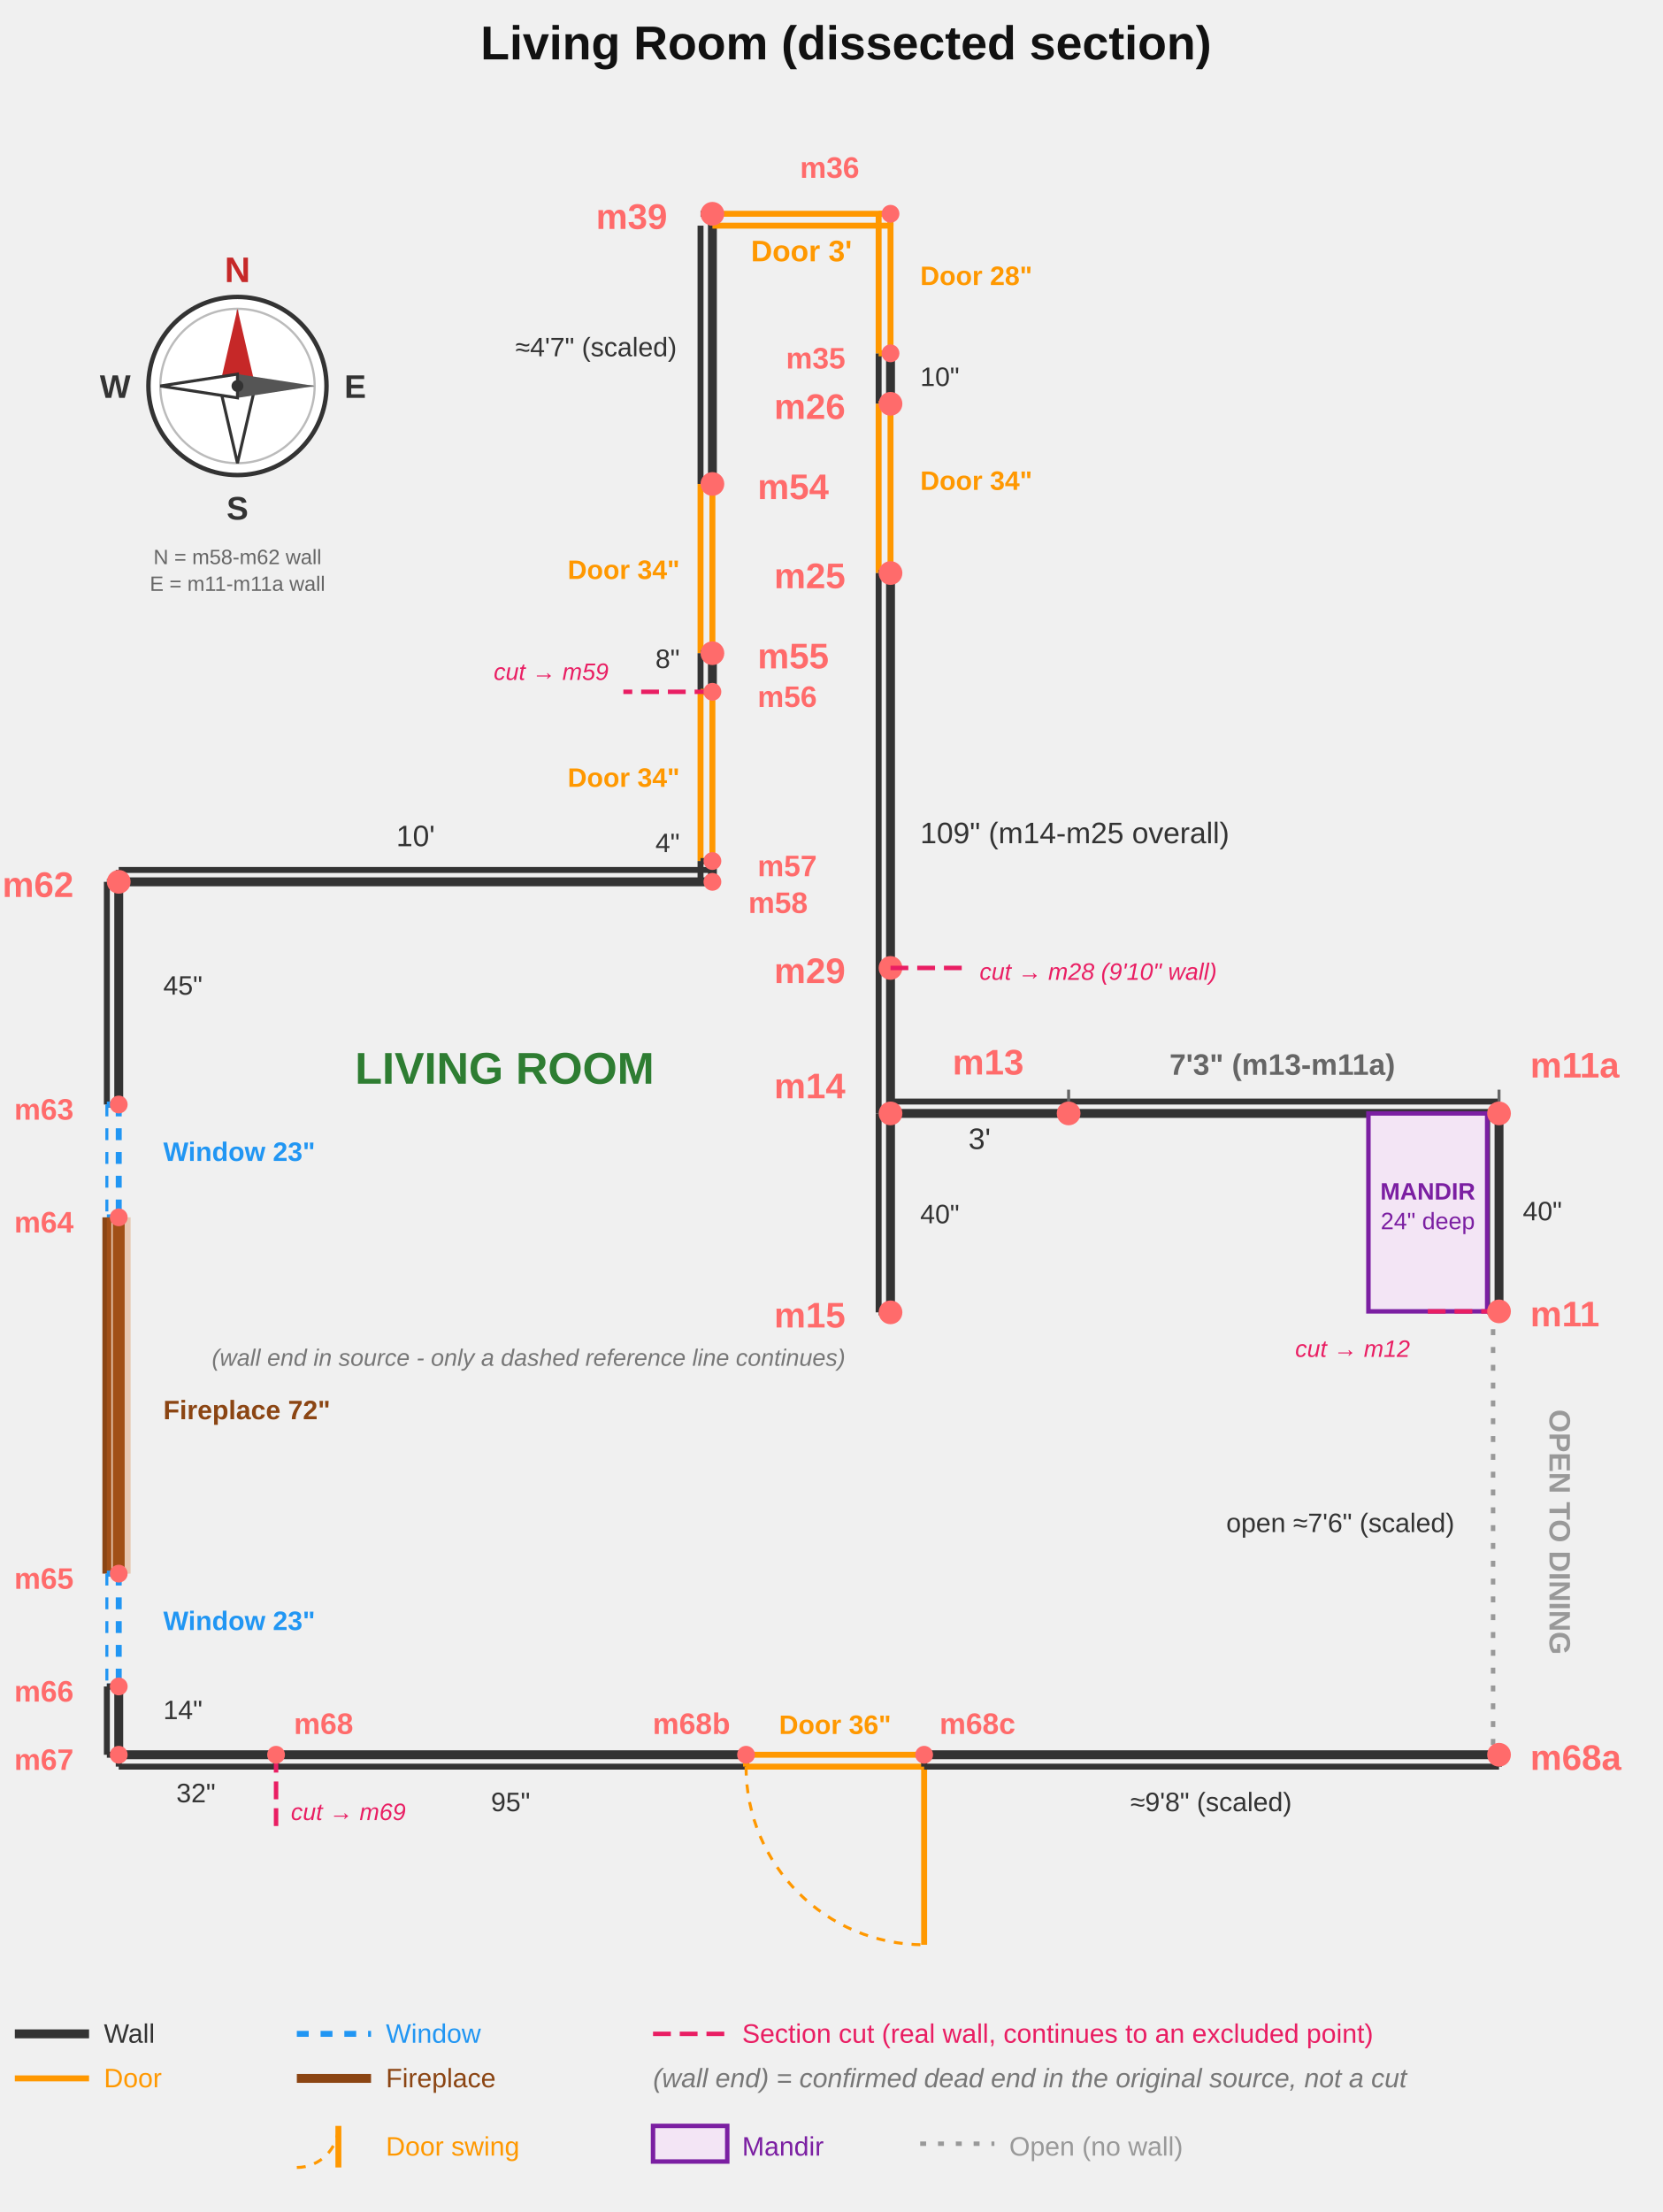
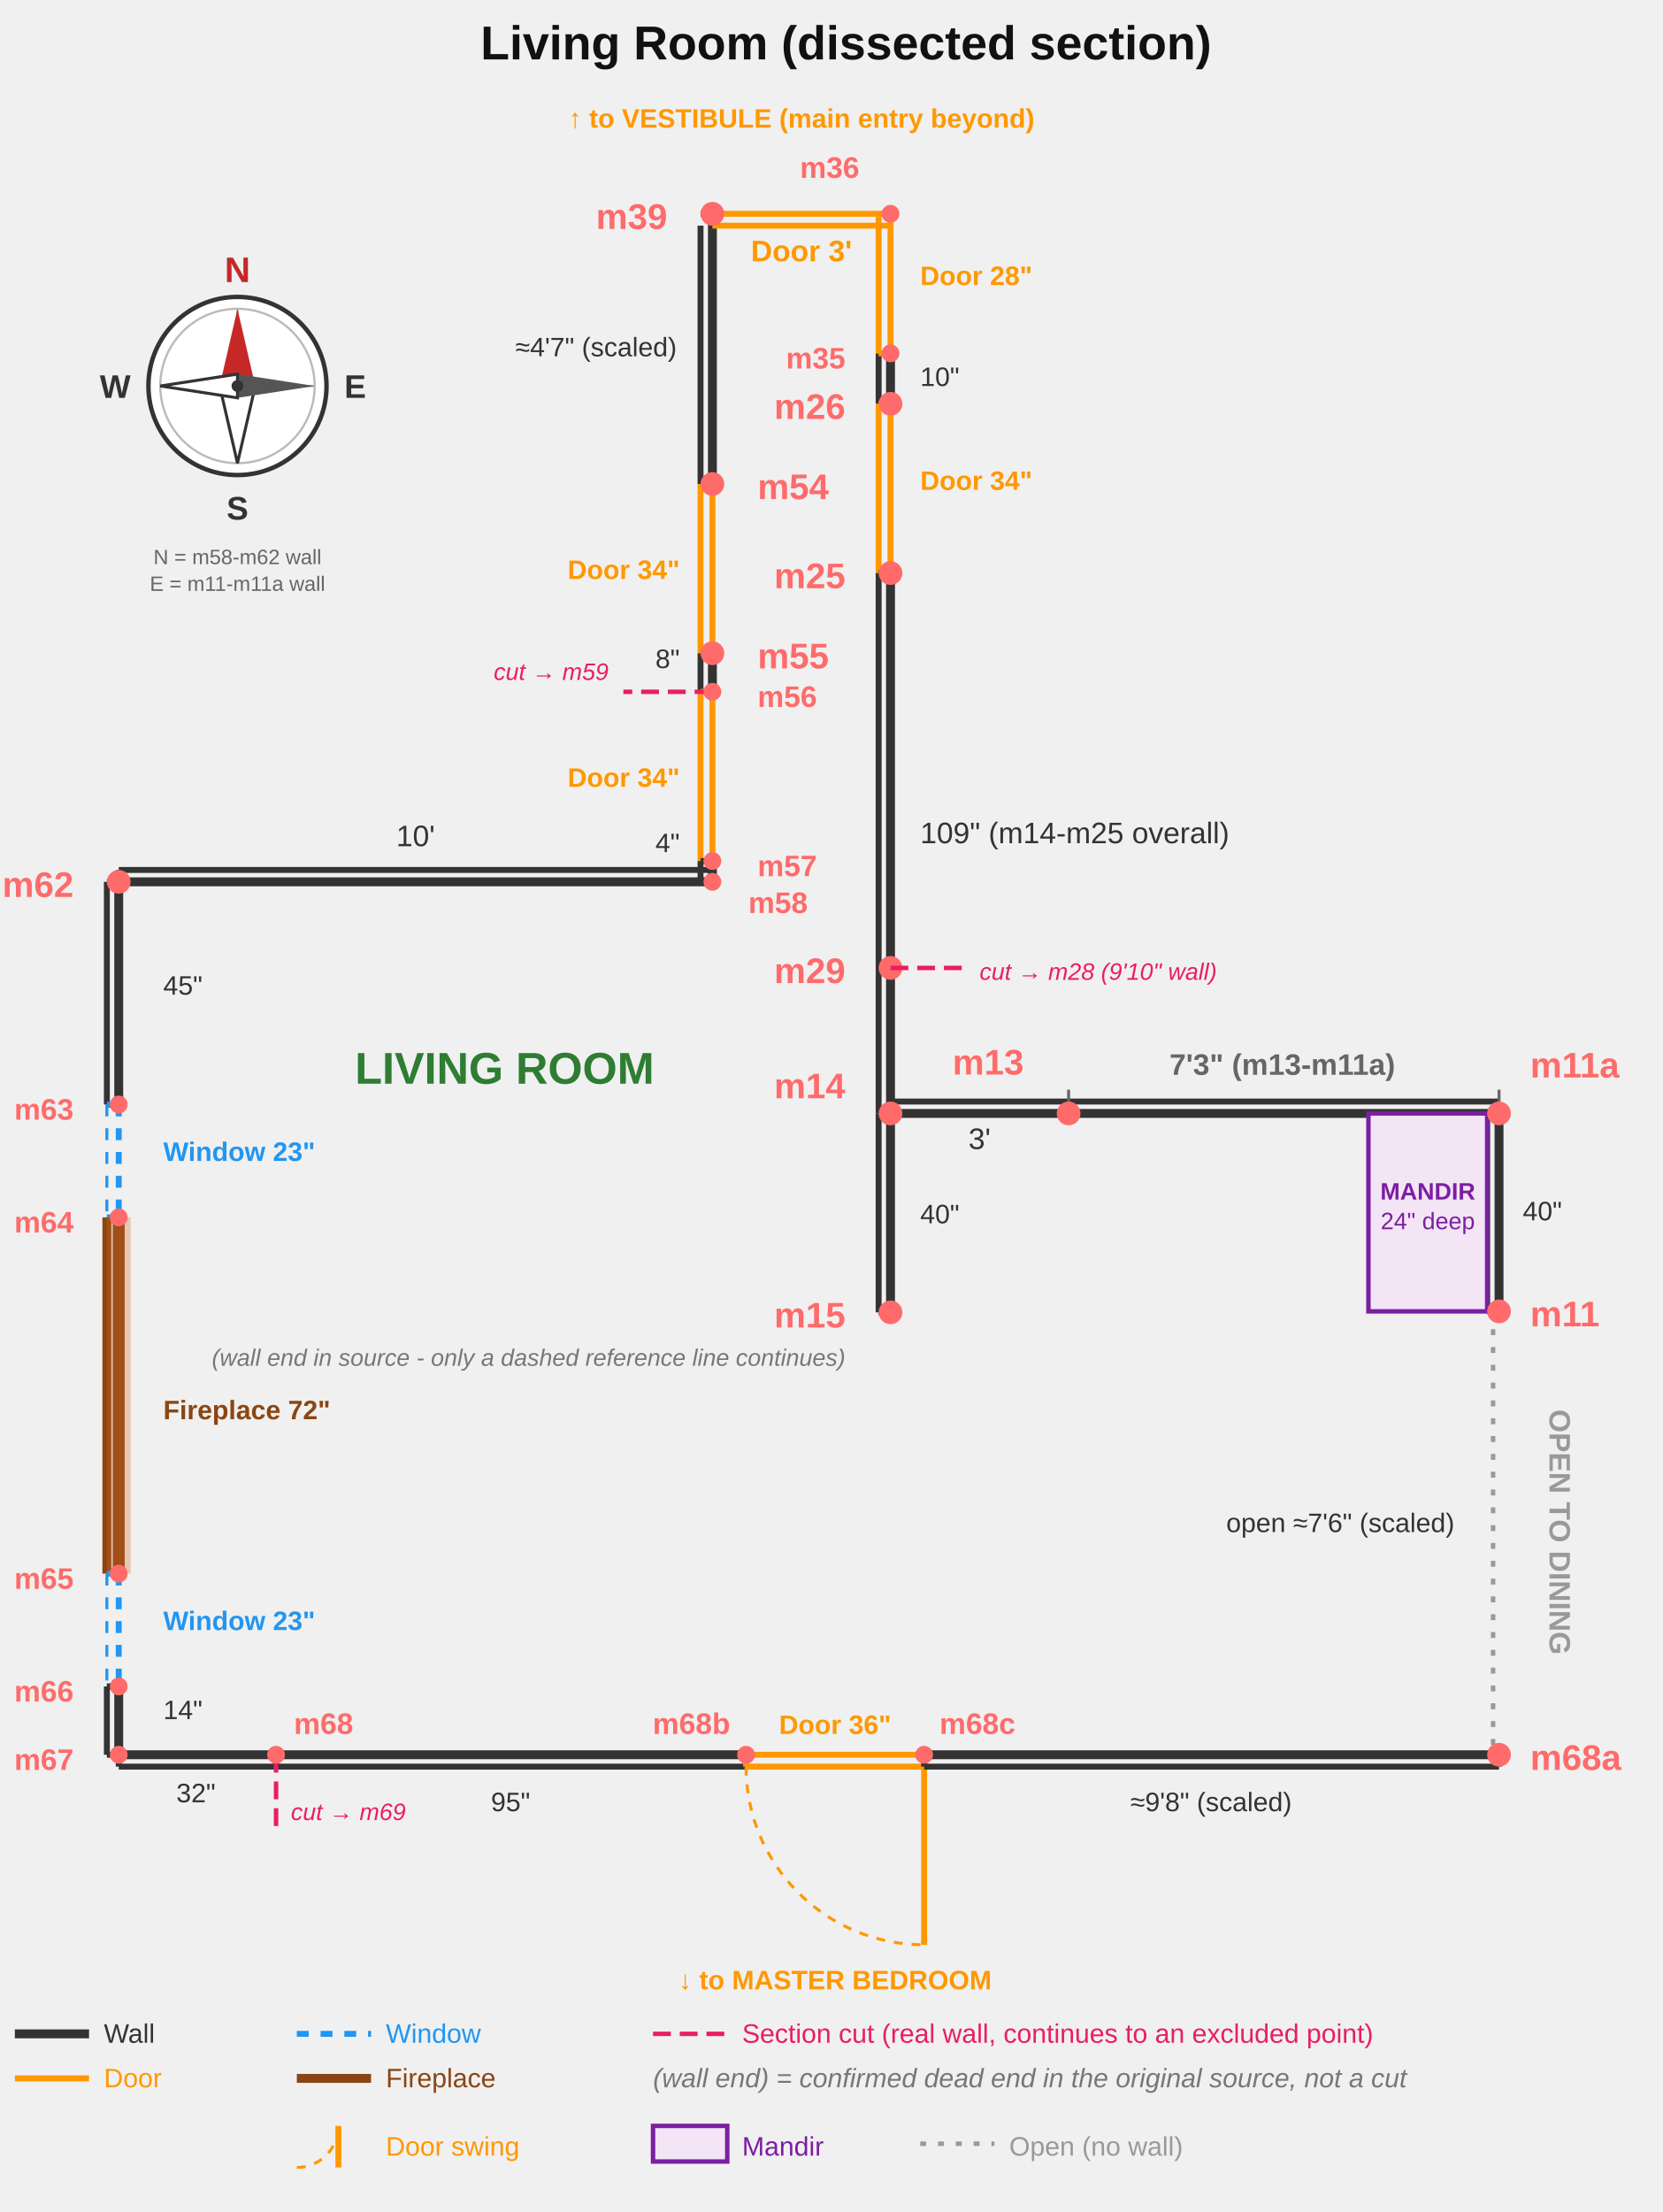
<svg xmlns="http://www.w3.org/2000/svg" viewBox="-10 -490 560 745" width="1120" height="1490" style="background:#fff;font-family:Arial,Helvetica,sans-serif;">
  <text x="275" y="-470" font-size="16" font-weight="bold" text-anchor="middle" fill="#111">Living Room (dissected section)</text>
  <line x1="230" y1="-327" x2="230" y2="-270" stroke="#ff9800" stroke-width="2" />
  <line x1="226" y1="-327" x2="226" y2="-270" stroke="#ff9800" stroke-width="2" />
  <line x1="230" y1="-327" x2="226" y2="-327" stroke="#ff9800" stroke-width="2" />
  <line x1="230" y1="-270" x2="226" y2="-270" stroke="#ff9800" stroke-width="2" />
  <text x="219" y="-295" font-size="9" fill="#ff9800" text-anchor="end" font-weight="bold">Door 34"</text>
  <line x1="230" y1="-270" x2="230" y2="-257" stroke="#333" stroke-width="3" />
  <line x1="226" y1="-270" x2="226" y2="-257" stroke="#333" stroke-width="2" />
  <line x1="230" y1="-270" x2="226" y2="-270" stroke="#333" stroke-width="2" />
  <line x1="230" y1="-257" x2="226" y2="-257" stroke="#333" stroke-width="2" />
  <text x="219" y="-265" font-size="9" fill="#333" text-anchor="end">8"</text>
  <line x1="230" y1="-257" x2="230" y2="-200" stroke="#ff9800" stroke-width="2" />
  <line x1="226" y1="-257" x2="226" y2="-200" stroke="#ff9800" stroke-width="2" />
  <line x1="230" y1="-257" x2="226" y2="-257" stroke="#ff9800" stroke-width="2" />
  <line x1="230" y1="-200" x2="226" y2="-200" stroke="#ff9800" stroke-width="2" />
  <text x="219" y="-225" font-size="9" fill="#ff9800" text-anchor="end" font-weight="bold">Door 34"</text>
  <line x1="230" y1="-200" x2="230" y2="-193" stroke="#333" stroke-width="3" />
  <line x1="226" y1="-200" x2="226" y2="-193" stroke="#333" stroke-width="2" />
  <line x1="230" y1="-200" x2="226" y2="-200" stroke="#333" stroke-width="2" />
  <line x1="230" y1="-193" x2="226" y2="-193" stroke="#333" stroke-width="2" />
  <text x="219" y="-203" font-size="9" fill="#333" text-anchor="end">4"</text>
  <line x1="230" y1="-193" x2="30" y2="-193" stroke="#333" stroke-width="3" />
  <line x1="230" y1="-197" x2="30" y2="-197" stroke="#333" stroke-width="2" />
  <line x1="230" y1="-193" x2="230" y2="-197" stroke="#333" stroke-width="2" />
  <line x1="30" y1="-193" x2="30" y2="-197" stroke="#333" stroke-width="2" />
  <text x="130" y="-205" font-size="10" fill="#333" text-anchor="middle">10'</text>
  <line x1="30" y1="-193" x2="30" y2="-118" stroke="#333" stroke-width="3" />
  <line x1="26" y1="-193" x2="26" y2="-118" stroke="#333" stroke-width="2" />
  <line x1="30" y1="-193" x2="26" y2="-193" stroke="#333" stroke-width="2" />
  <line x1="30" y1="-118" x2="26" y2="-118" stroke="#333" stroke-width="2" />
  <text x="45" y="-155" font-size="9" fill="#333" text-anchor="start">45"</text>
  <line x1="30" y1="-118" x2="30" y2="-80" stroke="#2196F3" stroke-width="2" stroke-dasharray="4,4" />
  <line x1="26" y1="-118" x2="26" y2="-80" stroke="#2196F3" stroke-width="1" stroke-dasharray="4,4" />
  <line x1="30" y1="-118" x2="26" y2="-118" stroke="#2196F3" stroke-width="2" />
  <line x1="30" y1="-80" x2="26" y2="-80" stroke="#2196F3" stroke-width="2" />
  <text x="45" y="-99" font-size="9" fill="#2196F3" text-anchor="start" font-weight="bold">Window 23"</text>
  <line x1="30" y1="-80" x2="30" y2="40" stroke="#8b4513" stroke-width="4" />
  <line x1="26" y1="-80" x2="26" y2="40" stroke="#8b4513" stroke-width="3" />
  <rect x="26" y="-80" width="8" height="120" fill="#d2691e" opacity="0.3" />
  <text x="45" y="-12" font-size="9" fill="#8b4513" text-anchor="start" font-weight="bold">Fireplace 72"</text>
  <line x1="30" y1="40" x2="30" y2="78" stroke="#2196F3" stroke-width="2" stroke-dasharray="4,4" />
  <line x1="26" y1="40" x2="26" y2="78" stroke="#2196F3" stroke-width="1" stroke-dasharray="4,4" />
  <line x1="30" y1="40" x2="26" y2="40" stroke="#2196F3" stroke-width="2" />
  <line x1="30" y1="78" x2="26" y2="78" stroke="#2196F3" stroke-width="2" />
  <text x="45" y="59" font-size="9" fill="#2196F3" text-anchor="start" font-weight="bold">Window 23"</text>
  <line x1="30" y1="78" x2="30" y2="101" stroke="#333" stroke-width="3" />
  <line x1="26" y1="78" x2="26" y2="101" stroke="#333" stroke-width="2" />
  <line x1="30" y1="78" x2="26" y2="78" stroke="#333" stroke-width="2" />
  <line x1="30" y1="101" x2="26" y2="101" stroke="#333" stroke-width="2" />
  <text x="45" y="89" font-size="9" fill="#333" text-anchor="start">14"</text>
  <line x1="30" y1="101" x2="83" y2="101" stroke="#333" stroke-width="3" />
  <line x1="30" y1="105" x2="83" y2="105" stroke="#333" stroke-width="2" />
  <line x1="30" y1="101" x2="30" y2="105" stroke="#333" stroke-width="2" />
  <line x1="83" y1="101" x2="83" y2="105" stroke="#333" stroke-width="2" />
  <text x="56" y="117" font-size="9" fill="#333" text-anchor="middle">32"</text>
  <line x1="230" y1="-327" x2="230" y2="-418" stroke="#333" stroke-width="3" />
  <line x1="226" y1="-327" x2="226" y2="-414" stroke="#333" stroke-width="2" />
  <line x1="230" y1="-418" x2="226" y2="-418" stroke="#333" stroke-width="2" />
  <text x="218" y="-370" font-size="9" fill="#333" text-anchor="end">≈4'7" (scaled)</text>
  <line x1="290" y1="-354" x2="290" y2="-371" stroke="#333" stroke-width="3" />
  <line x1="286" y1="-354" x2="286" y2="-371" stroke="#333" stroke-width="2" />
  <line x1="290" y1="-354" x2="286" y2="-354" stroke="#333" stroke-width="2" />
  <line x1="290" y1="-371" x2="286" y2="-371" stroke="#333" stroke-width="2" />
  <text x="300" y="-360" font-size="9" fill="#333" text-anchor="start">10"</text>
  <line x1="290" y1="-371" x2="290" y2="-418" stroke="#ff9800" stroke-width="2" />
  <line x1="286" y1="-371" x2="286" y2="-418" stroke="#ff9800" stroke-width="2" />
  <line x1="290" y1="-371" x2="286" y2="-371" stroke="#ff9800" stroke-width="2" />
  <line x1="290" y1="-418" x2="286" y2="-418" stroke="#ff9800" stroke-width="2" />
  <text x="300" y="-394" font-size="9" fill="#ff9800" text-anchor="start" font-weight="bold">Door 28"</text>
  <line x1="290" y1="-418" x2="230" y2="-418" stroke="#ff9800" stroke-width="2" />
  <line x1="290" y1="-414" x2="230" y2="-414" stroke="#ff9800" stroke-width="2" />
  <line x1="290" y1="-418" x2="290" y2="-414" stroke="#ff9800" stroke-width="2" />
  <line x1="230" y1="-418" x2="230" y2="-414" stroke="#ff9800" stroke-width="2" />
  <text x="260" y="-402" font-size="10" fill="#ff9800" text-anchor="middle" font-weight="bold">Door 3'</text>
  <line x1="290" y1="-297" x2="290" y2="-354" stroke="#ff9800" stroke-width="2" />
  <line x1="286" y1="-297" x2="286" y2="-354" stroke="#ff9800" stroke-width="2" />
  <line x1="290" y1="-297" x2="286" y2="-297" stroke="#ff9800" stroke-width="2" />
  <line x1="290" y1="-354" x2="286" y2="-354" stroke="#ff9800" stroke-width="2" />
  <text x="300" y="-325" font-size="9" fill="#ff9800" text-anchor="start" font-weight="bold">Door 34"</text>
  <line x1="290" y1="-115" x2="290" y2="-297" stroke="#333" stroke-width="3" />
  <line x1="286" y1="-115" x2="286" y2="-297" stroke="#333" stroke-width="2" />
  <line x1="290" y1="-115" x2="286" y2="-115" stroke="#333" stroke-width="2" />
  <line x1="290" y1="-297" x2="286" y2="-297" stroke="#333" stroke-width="2" />
  <text x="300" y="-206" font-size="10" fill="#333" text-anchor="start">109" (m14-m25 overall)</text>
  <line x1="290" y1="-115" x2="290" y2="-48" stroke="#333" stroke-width="3" />
  <line x1="286" y1="-115" x2="286" y2="-48" stroke="#333" stroke-width="2" />
  <line x1="290" y1="-115" x2="286" y2="-115" stroke="#333" stroke-width="2" />
  <line x1="290" y1="-48" x2="286" y2="-48" stroke="#333" stroke-width="2" />
  <text x="300" y="-78" font-size="9" fill="#333" text-anchor="start">40"</text>
  <line x1="350" y1="-115" x2="290" y2="-115" stroke="#333" stroke-width="3" />
  <line x1="350" y1="-119" x2="290" y2="-119" stroke="#333" stroke-width="2" />
  <line x1="350" y1="-115" x2="350" y2="-119" stroke="#333" stroke-width="2" />
  <line x1="290" y1="-115" x2="290" y2="-119" stroke="#333" stroke-width="2" />
  <text x="320" y="-103" font-size="10" fill="#333" text-anchor="middle">3'</text>
  <line x1="350" y1="-115" x2="495" y2="-115" stroke="#333" stroke-width="3" />
  <line x1="350" y1="-119" x2="495" y2="-119" stroke="#333" stroke-width="2" />
  <line x1="350" y1="-119" x2="350" y2="-123" stroke="#666" stroke-width="1" />
  <line x1="495" y1="-119" x2="495" y2="-123" stroke="#666" stroke-width="1" />
  <text x="422" y="-128" font-size="10" fill="#666" font-weight="bold" text-anchor="middle">7'3" (m13-m11a)</text>
  <line x1="495" y1="-115" x2="495" y2="-48.33" stroke="#333" stroke-width="3" />
  <line x1="491" y1="-115" x2="491" y2="-48.33" stroke="#333" stroke-width="2" />
  <line x1="495" y1="-115" x2="491" y2="-115" stroke="#333" stroke-width="2" />
  <line x1="495" y1="-48.33" x2="491" y2="-48.33" stroke="#333" stroke-width="2" />
  <text x="503" y="-79" font-size="9" fill="#333" text-anchor="start">40"</text>
  <rect x="451" y="-115" width="40" height="66.67" fill="#f3e5f5" stroke="#7b1fa2" stroke-width="1.5" />
  <text x="471" y="-86" font-size="8" fill="#7b1fa2" font-weight="bold" text-anchor="middle">MANDIR</text>
  <text x="471" y="-76" font-size="8" fill="#7b1fa2" text-anchor="middle">24" deep</text>
  <line x1="493" y1="-48.33" x2="493" y2="101" stroke="#999" stroke-width="1.5" stroke-dasharray="2,4" />
  <text x="480" y="26" font-size="9" fill="#333" text-anchor="end">open ≈7'6" (scaled)</text>
  <text x="512" y="26" font-size="10" fill="#999" font-weight="bold" text-anchor="middle" transform="rotate(90 512 26)">OPEN TO DINING</text>
  <line x1="83" y1="101" x2="241.33" y2="101" stroke="#333" stroke-width="3" />
  <line x1="83" y1="105" x2="241.33" y2="105" stroke="#333" stroke-width="2" />
  <line x1="241.33" y1="101" x2="241.33" y2="105" stroke="#333" stroke-width="2" />
  <text x="162" y="120" font-size="9" fill="#333" text-anchor="middle">95"</text>
  <line x1="241.33" y1="101" x2="301.33" y2="101" stroke="#ff9800" stroke-width="2" />
  <line x1="241.33" y1="105" x2="301.33" y2="105" stroke="#ff9800" stroke-width="2" />
  <line x1="241.33" y1="101" x2="241.33" y2="105" stroke="#ff9800" stroke-width="2" />
  <line x1="301.33" y1="101" x2="301.33" y2="105" stroke="#ff9800" stroke-width="2" />
  <line x1="301.33" y1="105" x2="301.33" y2="165" stroke="#ff9800" stroke-width="2" />
  <path d="M241.33,105 A60,60 0 0,0 301.33,165" fill="none" stroke="#ff9800" stroke-width="1" stroke-dasharray="3,3" />
  <text x="271.33" y="94" font-size="9" fill="#ff9800" text-anchor="middle" font-weight="bold">Door 36"</text>
+   <text x="271.33" y="180" font-size="9" fill="#ff9800" text-anchor="middle" font-weight="bold">↓ to MASTER BEDROOM</text>
+   <text x="260" y="-447" font-size="9" fill="#ff9800" text-anchor="middle" font-weight="bold">↑ to VESTIBULE (main entry beyond)</text>
  <line x1="301.33" y1="101" x2="495" y2="101" stroke="#333" stroke-width="3" />
  <line x1="301.33" y1="105" x2="495" y2="105" stroke="#333" stroke-width="2" />
  <line x1="301.33" y1="101" x2="301.33" y2="105" stroke="#333" stroke-width="2" />
  <line x1="495" y1="101" x2="495" y2="105" stroke="#333" stroke-width="2" />
  <text x="398" y="120" font-size="9" fill="#333" text-anchor="middle">≈9'8" (scaled)</text>
  <circle cx="241.33" cy="101" r="3" fill="#ff6b6b" />
  <text x="236" y="94" font-size="10" fill="#ff6b6b" font-weight="bold" text-anchor="end">m68b</text>
  <circle cx="301.33" cy="101" r="3" fill="#ff6b6b" />
  <text x="306.5" y="94" font-size="10" fill="#ff6b6b" font-weight="bold">m68c</text>
  <circle cx="495" cy="101" r="4" fill="#ff6b6b" />
  <text x="505.5" y="106.1" font-size="12" fill="#ff6b6b" font-weight="bold">m68a</text>
  <line x1="230" y1="-257" x2="200" y2="-257" stroke="#e91e63" stroke-width="1.5" stroke-dasharray="6,3" />
  <text x="195" y="-261" font-size="8" fill="#e91e63" text-anchor="end" font-style="italic">cut → m59</text>
  <line x1="83" y1="101" x2="83" y2="125" stroke="#e91e63" stroke-width="1.5" stroke-dasharray="6,3" />
  <text x="88" y="123" font-size="8" fill="#e91e63" font-style="italic">cut → m69</text>
  <circle cx="290" cy="-164" r="4" fill="#ff6b6b" />
  <line x1="290" y1="-164" x2="315" y2="-164" stroke="#e91e63" stroke-width="1.5" stroke-dasharray="6,3" />
  <text x="320" y="-160" font-size="8" fill="#e91e63" font-style="italic">cut → m28 (9'10" wall)</text>
  <text x="274.8" y="-158.9" font-size="12" fill="#ff6b6b" font-weight="bold" text-anchor="end">m29</text>
-   <line x1="495" y1="-48.33" x2="470" y2="-48.33" stroke="#e91e63" stroke-width="1.5" stroke-dasharray="6,3" />
-   <text x="465" y="-33" font-size="8" fill="#e91e63" text-anchor="end" font-style="italic">cut → m12</text>
  <text x="274.8" y="-30" font-size="8" fill="#777" text-anchor="end" font-style="italic">(wall end in source - only a dashed reference line continues)</text>
  <text x="160" y="-125" font-size="15" font-weight="bold" fill="#2e7d32" text-anchor="middle">LIVING ROOM</text>
  <circle cx="230" cy="-193" r="3" fill="#ff6b6b" />
  <text x="242.1" y="-182.5" font-size="10" fill="#ff6b6b" font-weight="bold">m58</text>
  <circle cx="30" cy="-193" r="4" fill="#ff6b6b" />
  <text x="14.8" y="-187.9" font-size="12" fill="#ff6b6b" font-weight="bold" text-anchor="end">m62</text>
  <circle cx="30" cy="-118" r="3" fill="#ff6b6b" />
  <text x="14.8" y="-112.9" font-size="10" fill="#ff6b6b" font-weight="bold" text-anchor="end">m63</text>
  <circle cx="30" cy="-80" r="3" fill="#ff6b6b" />
  <text x="14.8" y="-74.9" font-size="10" fill="#ff6b6b" font-weight="bold" text-anchor="end">m64</text>
  <circle cx="30" cy="40" r="3" fill="#ff6b6b" />
  <text x="14.8" y="45.1" font-size="10" fill="#ff6b6b" font-weight="bold" text-anchor="end">m65</text>
  <circle cx="30" cy="78" r="3" fill="#ff6b6b" />
  <text x="14.8" y="83.1" font-size="10" fill="#ff6b6b" font-weight="bold" text-anchor="end">m66</text>
  <circle cx="30" cy="101" r="3" fill="#ff6b6b" />
  <text x="14.8" y="106.1" font-size="10" fill="#ff6b6b" font-weight="bold" text-anchor="end">m67</text>
  <circle cx="83" cy="101" r="3" fill="#ff6b6b" />
  <text x="89" y="94" font-size="10" fill="#ff6b6b" font-weight="bold">m68</text>
  <circle cx="290" cy="-418" r="3" fill="#ff6b6b" />
  <text x="279.5" y="-430.1" font-size="10" fill="#ff6b6b" font-weight="bold" text-anchor="end">m36</text>
  <circle cx="290" cy="-371" r="3" fill="#ff6b6b" />
  <text x="274.8" y="-365.9" font-size="10" fill="#ff6b6b" font-weight="bold" text-anchor="end">m35</text>
  <circle cx="290" cy="-354" r="4" fill="#ff6b6b" />
  <text x="274.8" y="-348.9" font-size="12" fill="#ff6b6b" font-weight="bold" text-anchor="end">m26</text>
  <circle cx="290" cy="-297" r="4" fill="#ff6b6b" />
  <text x="274.8" y="-291.9" font-size="12" fill="#ff6b6b" font-weight="bold" text-anchor="end">m25</text>
  <circle cx="290" cy="-115" r="4" fill="#ff6b6b" />
  <text x="274.8" y="-120.1" font-size="12" fill="#ff6b6b" font-weight="bold" text-anchor="end">m14</text>
  <circle cx="290" cy="-48" r="4" fill="#ff6b6b" />
  <text x="274.8" y="-42.9" font-size="12" fill="#ff6b6b" font-weight="bold" text-anchor="end">m15</text>
  <circle cx="350" cy="-115" r="4" fill="#ff6b6b" />
  <text x="334.9" y="-128.1" font-size="12" fill="#ff6b6b" font-weight="bold" text-anchor="end">m13</text>
  <circle cx="495" cy="-115" r="4" fill="#ff6b6b" />
  <text x="505.5" y="-127.1" font-size="12" fill="#ff6b6b" font-weight="bold">m11a</text>
  <circle cx="495" cy="-48.33" r="4" fill="#ff6b6b" />
  <text x="505.5" y="-43.3" font-size="12" fill="#ff6b6b" font-weight="bold">m11</text>
  <circle cx="230" cy="-418" r="4" fill="#ff6b6b" />
  <text x="214.8" y="-412.9" font-size="12" fill="#ff6b6b" font-weight="bold" text-anchor="end">m39</text>
  <circle cx="230" cy="-327" r="4" fill="#ff6b6b" />
  <text x="245.2" y="-321.9" font-size="12" fill="#ff6b6b" font-weight="bold">m54</text>
  <circle cx="230" cy="-270" r="4" fill="#ff6b6b" />
  <text x="245.2" y="-264.9" font-size="12" fill="#ff6b6b" font-weight="bold">m55</text>
  <circle cx="230" cy="-257" r="3" fill="#ff6b6b" />
  <text x="245.2" y="-251.9" font-size="10" fill="#ff6b6b" font-weight="bold">m56</text>
  <circle cx="230" cy="-200" r="3" fill="#ff6b6b" />
  <text x="245.2" y="-194.9" font-size="10" fill="#ff6b6b" font-weight="bold">m57</text>
  <g id="compass" transform="translate(70,-360)" font-family="Arial,Helvetica,sans-serif">
    <circle cx="0" cy="0" r="30" fill="#fff" stroke="#333" stroke-width="1.5" />
    <circle cx="0" cy="0" r="26" fill="none" stroke="#bbb" stroke-width="0.75" />
    <line x1="-26" y1="0" x2="26" y2="0" stroke="#bbb" stroke-width="0.75" />
    <line x1="0" y1="-26" x2="0" y2="26" stroke="#bbb" stroke-width="0.75" />
    <polygon points="0,-26 6,0 -6,0" fill="#c62828" />
    <polygon points="0,26 6,0 -6,0" fill="#fff" stroke="#333" stroke-width="1" />
    <polygon points="26,0 0,-4 0,4" fill="#555" />
    <polygon points="-26,0 0,-4 0,4" fill="#fff" stroke="#333" stroke-width="1" />
    <circle cx="0" cy="0" r="2" fill="#333" />
    <text x="0" y="-35" font-size="12" font-weight="bold" fill="#c62828" text-anchor="middle">N</text>
    <text x="0" y="45" font-size="11" font-weight="bold" fill="#333" text-anchor="middle">S</text>
    <text x="36" y="4" font-size="11" font-weight="bold" fill="#333" text-anchor="start">E</text>
    <text x="-36" y="4" font-size="11" font-weight="bold" fill="#333" text-anchor="end">W</text>
    <text x="0" y="60" font-size="7" fill="#666" text-anchor="middle">N = m58-m62 wall</text>
    <text x="0" y="69" font-size="7" fill="#666" text-anchor="middle">E = m11-m11a wall</text>
  </g>
  <g font-size="9" fill="#333" transform="translate(0,40)">
    <line x1="-5" y1="155" x2="20" y2="155" stroke="#333" stroke-width="3" />
    <text x="25" y="158" fill="#333">Wall</text>
    <line x1="-5" y1="170" x2="20" y2="170" stroke="#ff9800" stroke-width="2" />
    <text x="25" y="173" fill="#ff9800">Door</text>
    <line x1="90" y1="155" x2="115" y2="155" stroke="#2196F3" stroke-width="2" stroke-dasharray="4,4" />
    <text x="120" y="158" fill="#2196F3">Window</text>
    <line x1="90" y1="170" x2="115" y2="170" stroke="#8b4513" stroke-width="3" />
    <text x="120" y="173" fill="#8b4513">Fireplace</text>
    <path d="M90,200 A14,14 0 0,0 104,186" fill="none" stroke="#ff9800" stroke-width="1" stroke-dasharray="3,3" />
    <line x1="104" y1="186" x2="104" y2="200" stroke="#ff9800" stroke-width="2" />
    <text x="120" y="196" fill="#ff9800">Door swing</text>
    <rect x="210" y="186" width="25" height="12" fill="#f3e5f5" stroke="#7b1fa2" stroke-width="1.5" />
    <text x="240" y="196" fill="#7b1fa2">Mandir</text>
    <line x1="300" y1="192" x2="325" y2="192" stroke="#999" stroke-width="1.5" stroke-dasharray="2,4" />
    <text x="330" y="196" fill="#999">Open (no wall)</text>
    <line x1="210" y1="155" x2="235" y2="155" stroke="#e91e63" stroke-width="1.5" stroke-dasharray="6,3" />
    <text x="240" y="158" fill="#e91e63">Section cut (real wall, continues to an excluded point)</text>
    <text x="210" y="173" fill="#777" font-style="italic">(wall end) = confirmed dead end in the original source, not a cut</text>
  </g>
</svg>
